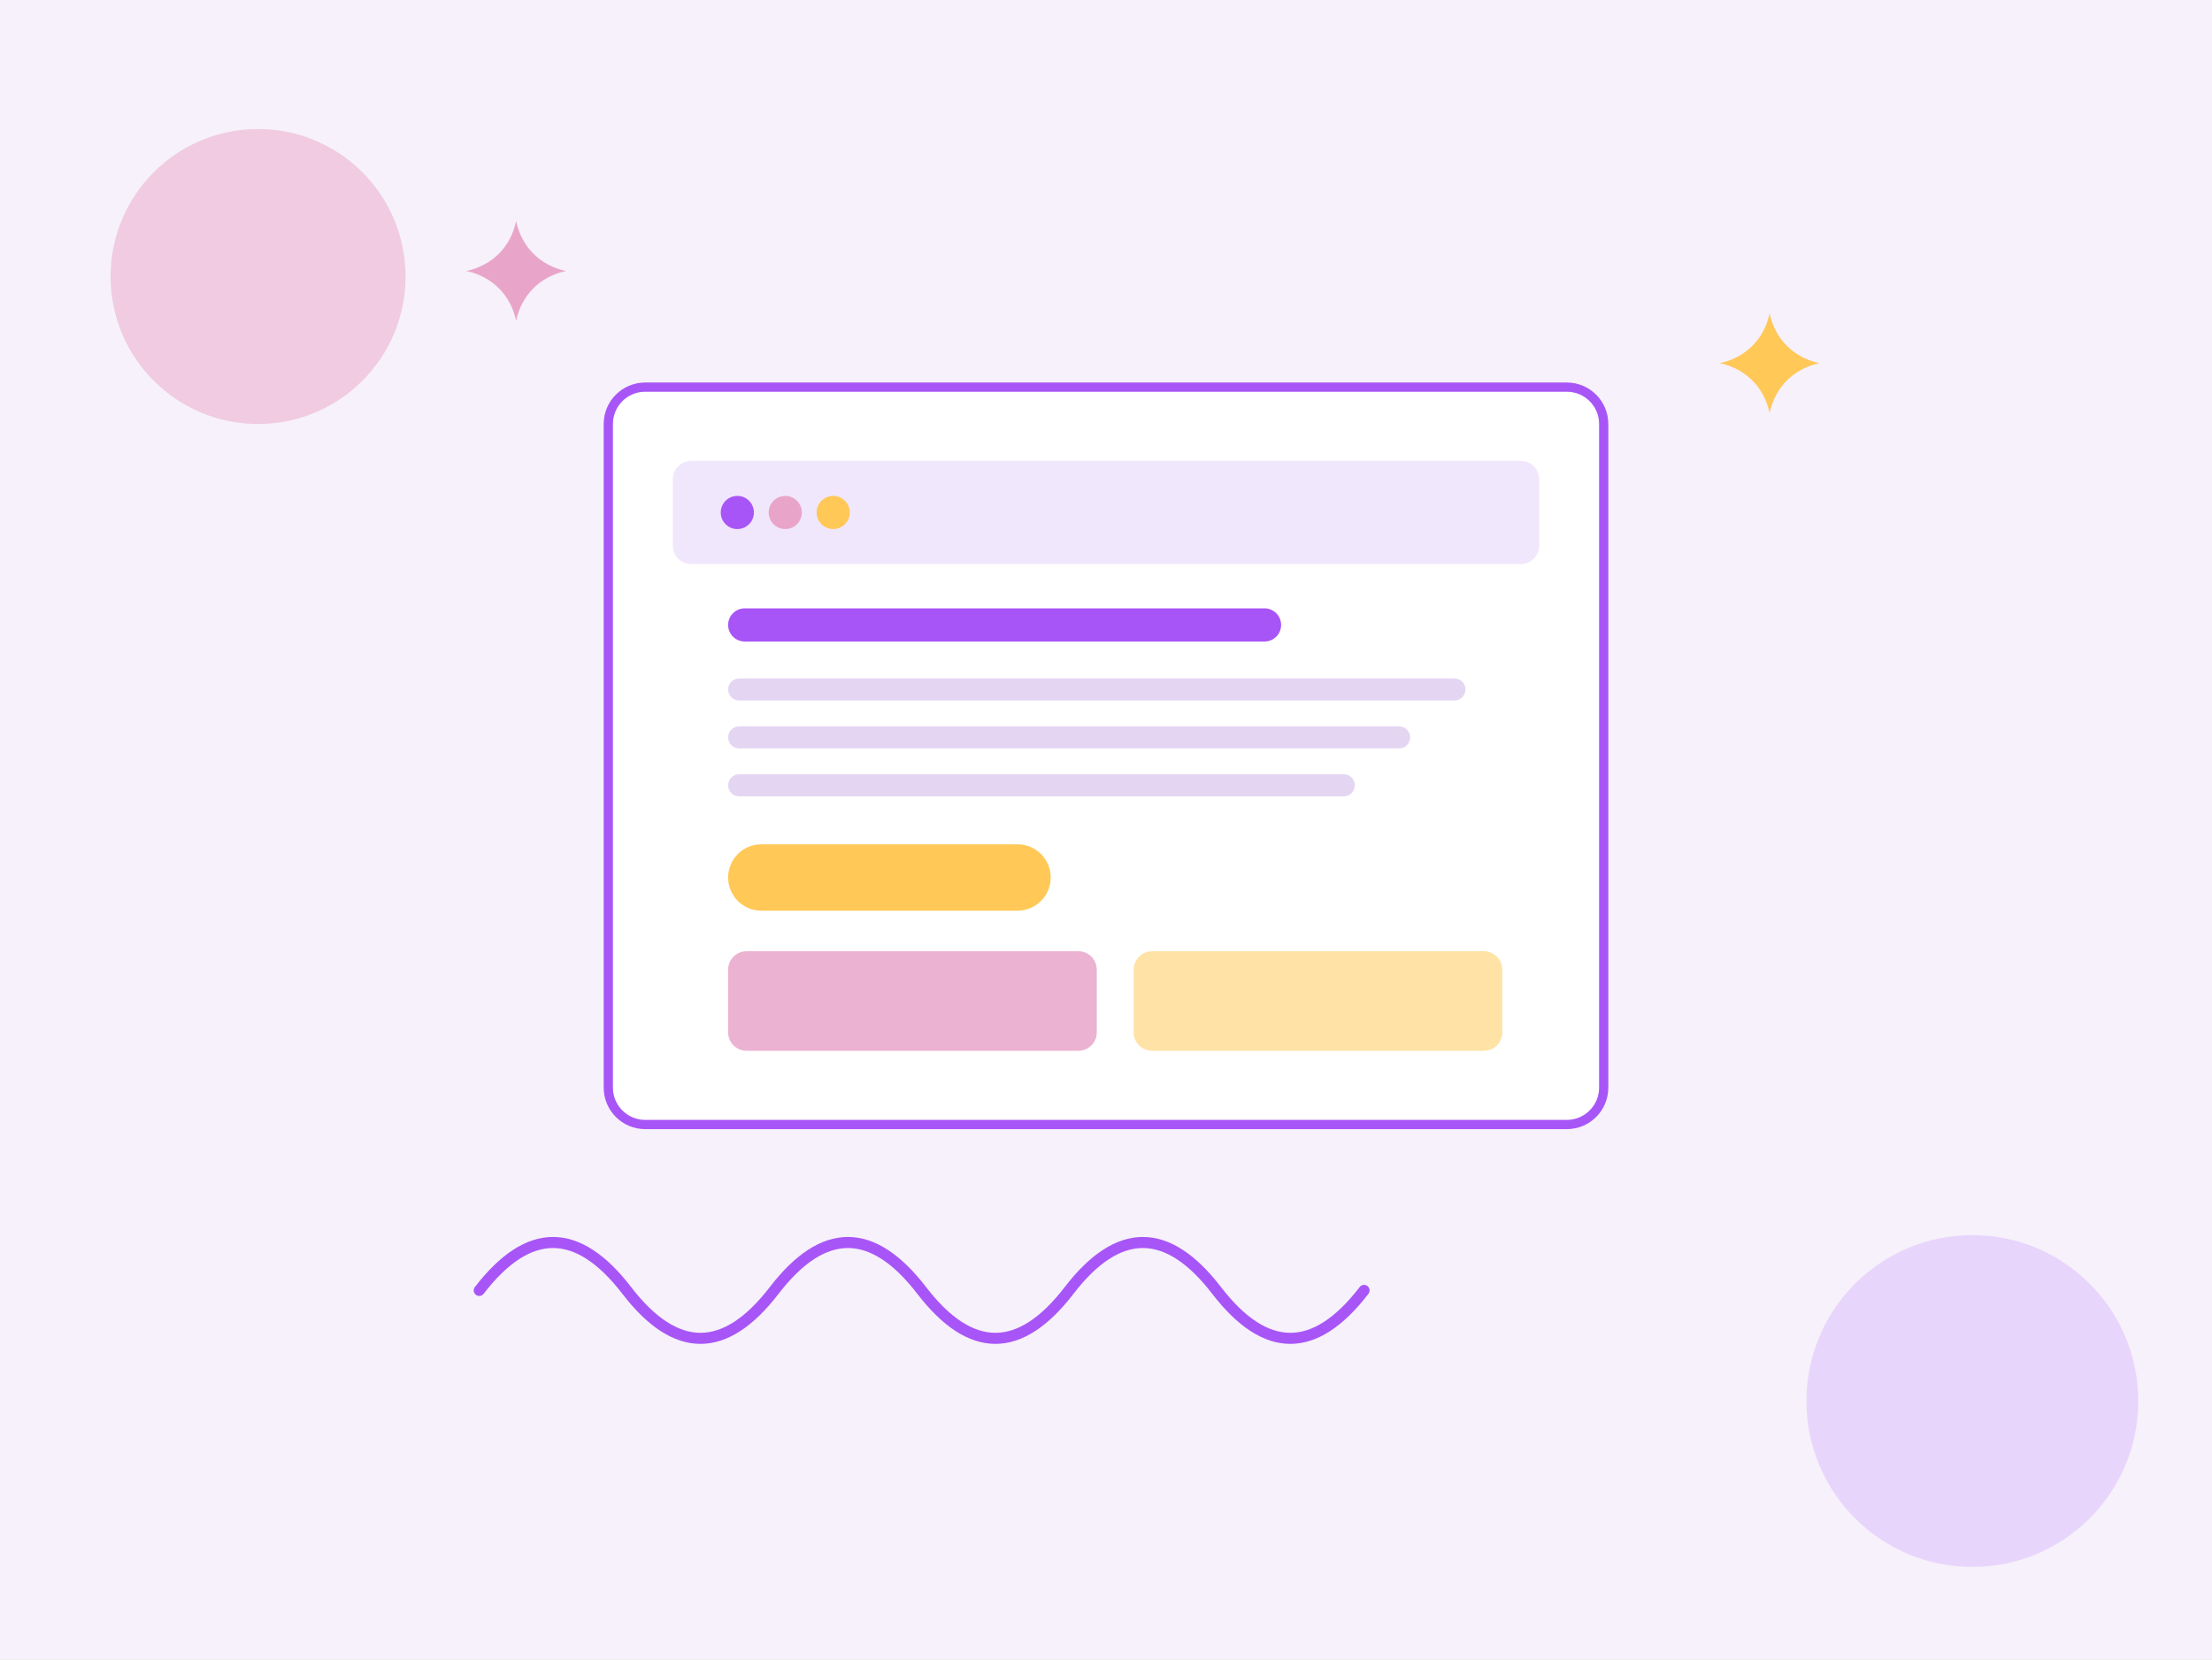
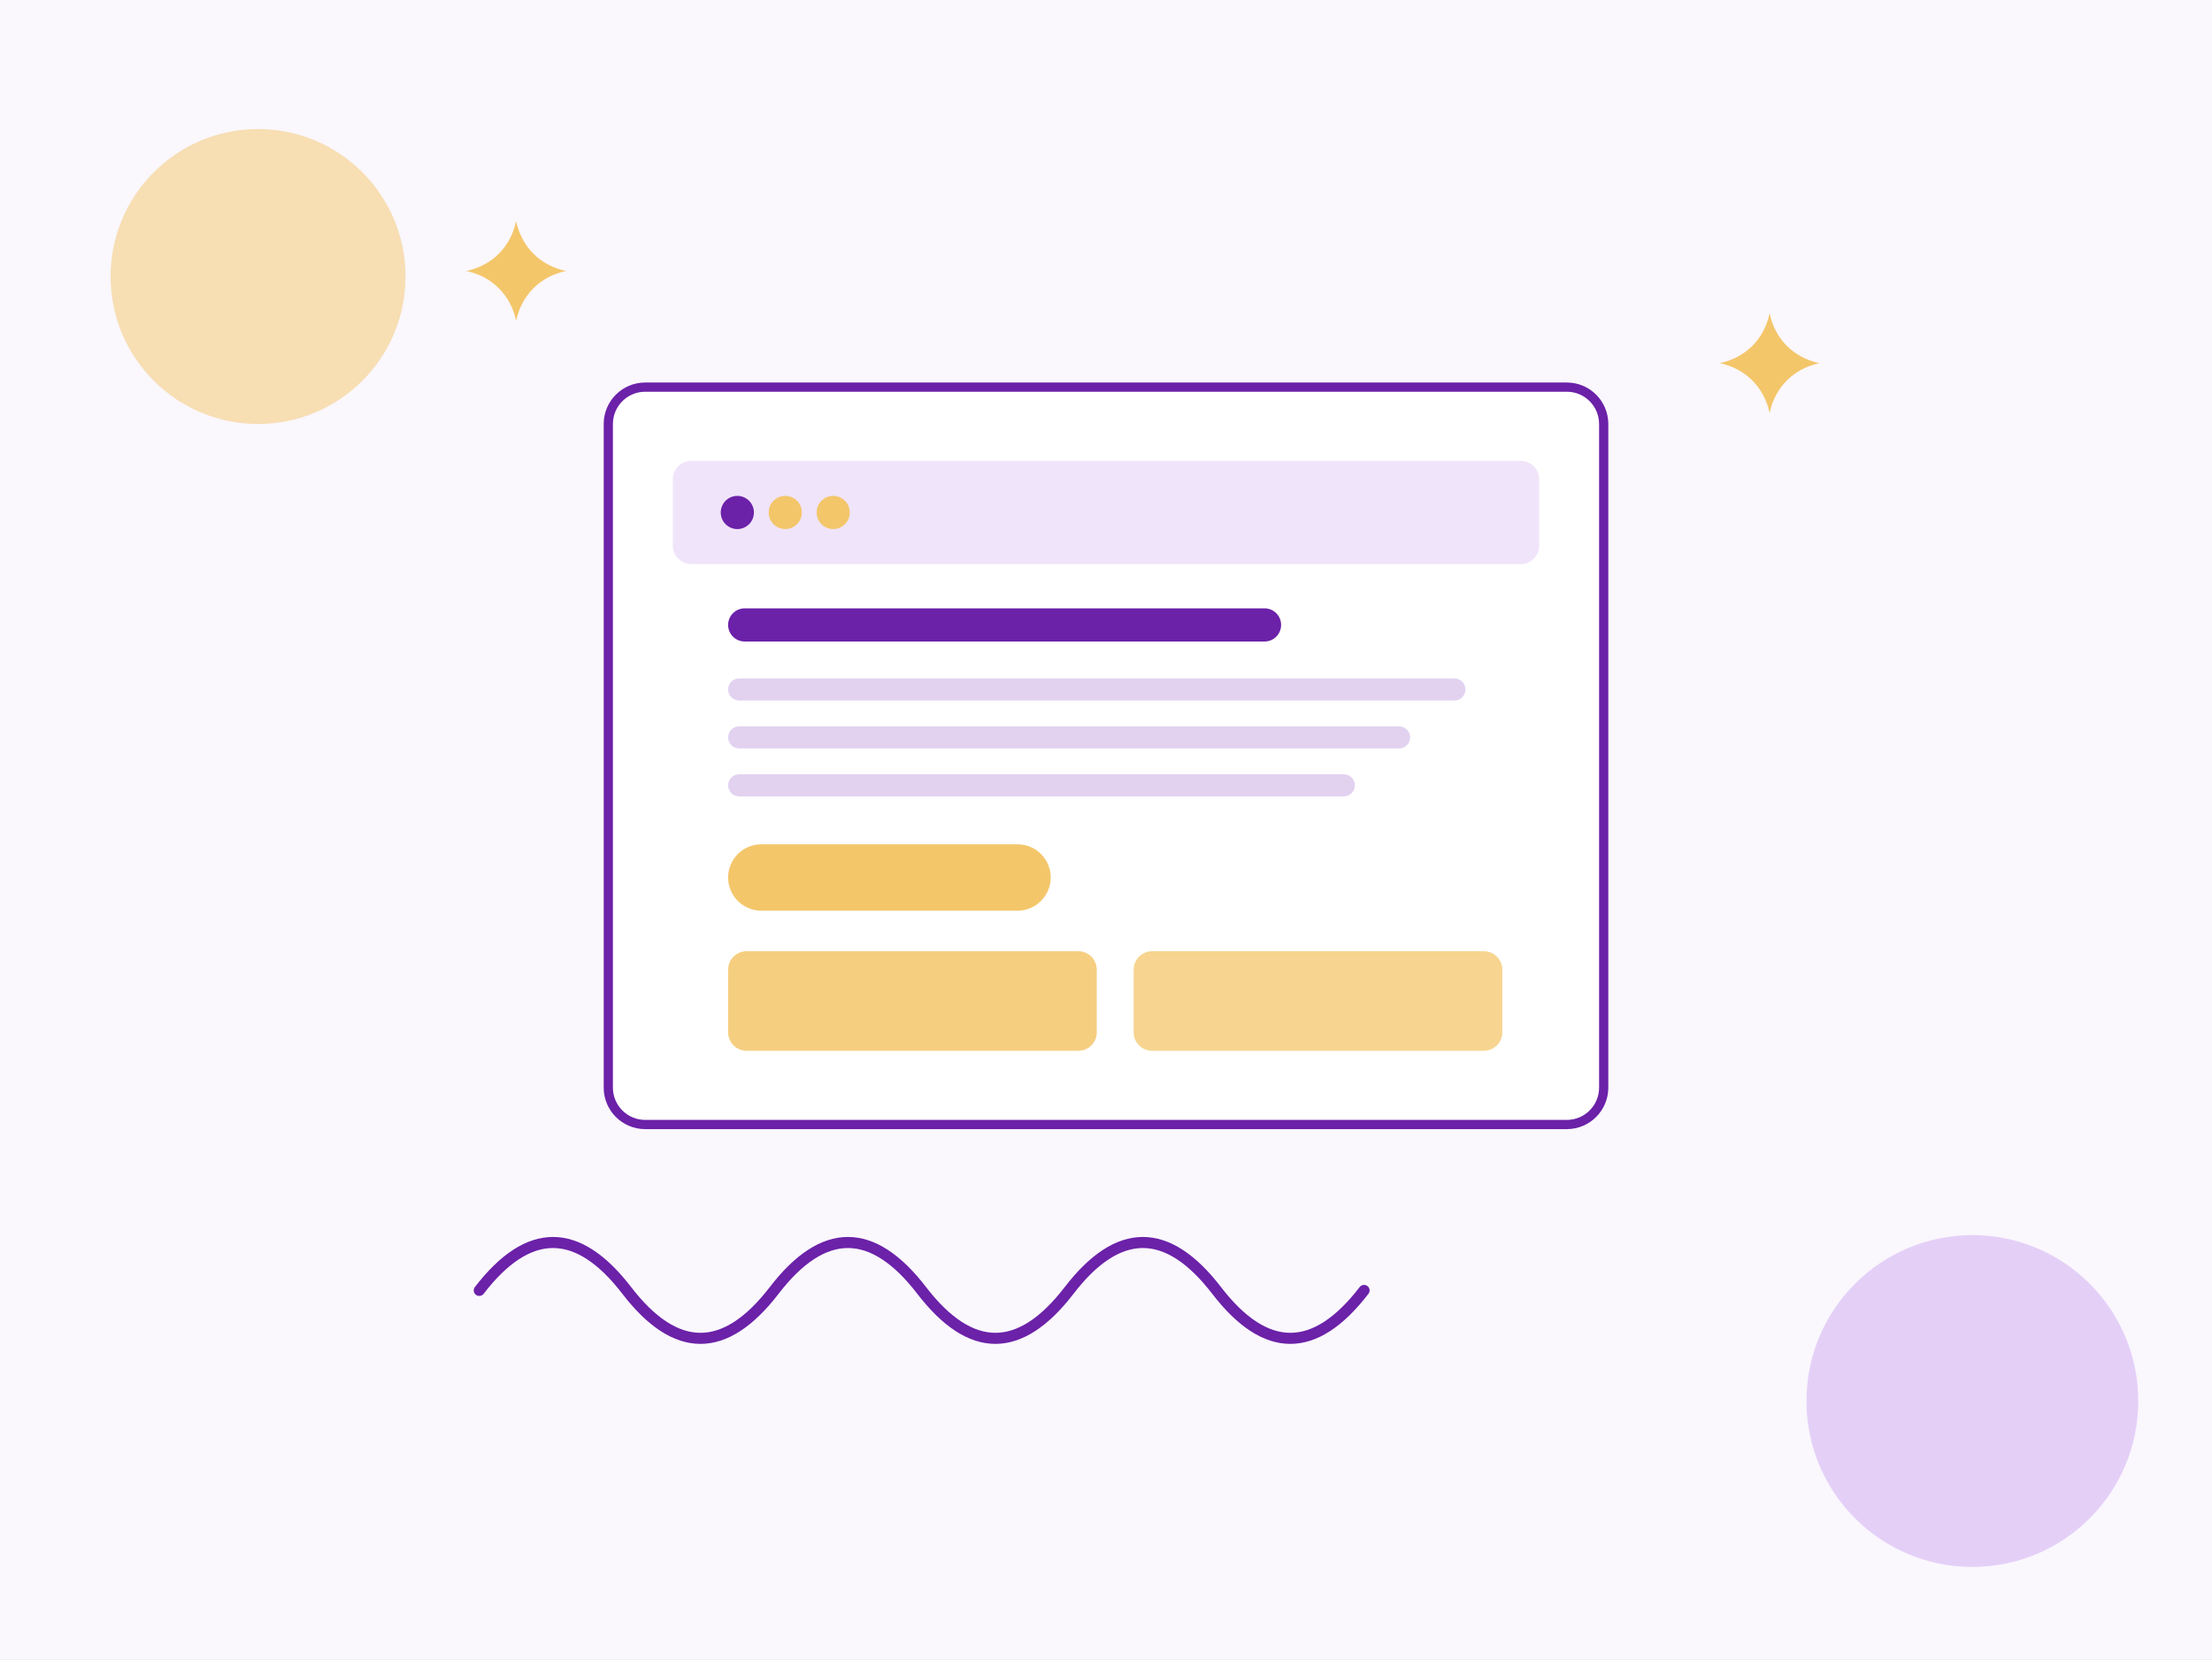
<svg xmlns="http://www.w3.org/2000/svg" viewBox="0 0 1200 900" role="img" aria-label="Curiosity Journal preview">
-   <rect width="1200" height="900" fill="#F6F1FA" />
-   <circle cx="140" cy="150" r="80" fill="#E9A5C9" opacity="0.5" />
-   <circle cx="1070" cy="760" r="90" fill="#D8B4FE" opacity="0.45" />
-   <rect x="330" y="210" width="540" height="400" rx="20" fill="#FFFFFF" stroke="#A855F7" stroke-width="5" />
-   <rect x="365" y="250" width="470" height="56" rx="10" fill="#F1E7FC" />
-   <circle cx="400" cy="278" r="9" fill="#A855F7" />
-   <circle cx="426" cy="278" r="9" fill="#E9A5C9" />
-   <circle cx="452" cy="278" r="9" fill="#FFC857" />
-   <rect x="395" y="330" width="300" height="18" rx="9" fill="#A855F7" />
-   <rect x="395" y="368" width="400" height="12" rx="6" fill="#E4D6F2" />
-   <rect x="395" y="394" width="370" height="12" rx="6" fill="#E4D6F2" />
-   <rect x="395" y="420" width="340" height="12" rx="6" fill="#E4D6F2" />
-   <rect x="395" y="458" width="175" height="36" rx="18" fill="#FFC857" />
-   <rect x="395" y="516" width="200" height="54" rx="10" fill="#E9A5C9" opacity="0.85" />
-   <rect x="615" y="516" width="200" height="54" rx="10" fill="#FFE3A6" />
-   <path d="M260 700 q 40 -52 80 0 t 80 0 t 80 0 t 80 0 t 80 0 t 80 0" fill="none" stroke="#A855F7" stroke-width="6" stroke-linecap="round" />
-   <path d="M960 170 C963 184 973 194 987 197 C973 200 963 210 960 224 C957 210 947 200 933 197 C947 194 957 184 960 170 Z" fill="#FFC857" />
-   <path d="M280 120 C283 134 293 144 307 147 C293 150 283 160 280 174 C277 160 267 150 253 147 C267 144 277 134 280 120 Z" fill="#E9A5C9" />
+   <rect width="1200" height="900" fill="#FAF7FD" />
+   <circle cx="140" cy="150" r="80" fill="#F4C66A" opacity="0.5" />
+   <circle cx="1070" cy="760" r="90" fill="#C9A0F0" opacity="0.45" />
+   <rect x="330" y="210" width="540" height="400" rx="20" fill="#FFFFFF" stroke="#6B21A8" stroke-width="5" />
+   <rect x="365" y="250" width="470" height="56" rx="10" fill="#F0E4FA" />
+   <circle cx="400" cy="278" r="9" fill="#6B21A8" />
+   <circle cx="426" cy="278" r="9" fill="#F4C66A" />
+   <circle cx="452" cy="278" r="9" fill="#F4C66A" />
+   <rect x="395" y="330" width="300" height="18" rx="9" fill="#6B21A8" />
+   <rect x="395" y="368" width="400" height="12" rx="6" fill="#E2D2F0" />
+   <rect x="395" y="394" width="370" height="12" rx="6" fill="#E2D2F0" />
+   <rect x="395" y="420" width="340" height="12" rx="6" fill="#E2D2F0" />
+   <rect x="395" y="458" width="175" height="36" rx="18" fill="#F4C66A" />
+   <rect x="395" y="516" width="200" height="54" rx="10" fill="#F4C66A" opacity="0.85" />
+   <rect x="615" y="516" width="200" height="54" rx="10" fill="#F7D590" />
+   <path d="M260 700 q 40 -52 80 0 t 80 0 t 80 0 t 80 0 t 80 0 t 80 0" fill="none" stroke="#6B21A8" stroke-width="6" stroke-linecap="round" />
+   <path d="M960 170 C963 184 973 194 987 197 C973 200 963 210 960 224 C957 210 947 200 933 197 C947 194 957 184 960 170 Z" fill="#F4C66A" />
+   <path d="M280 120 C283 134 293 144 307 147 C293 150 283 160 280 174 C277 160 267 150 253 147 C267 144 277 134 280 120 Z" fill="#F4C66A" />
</svg>
